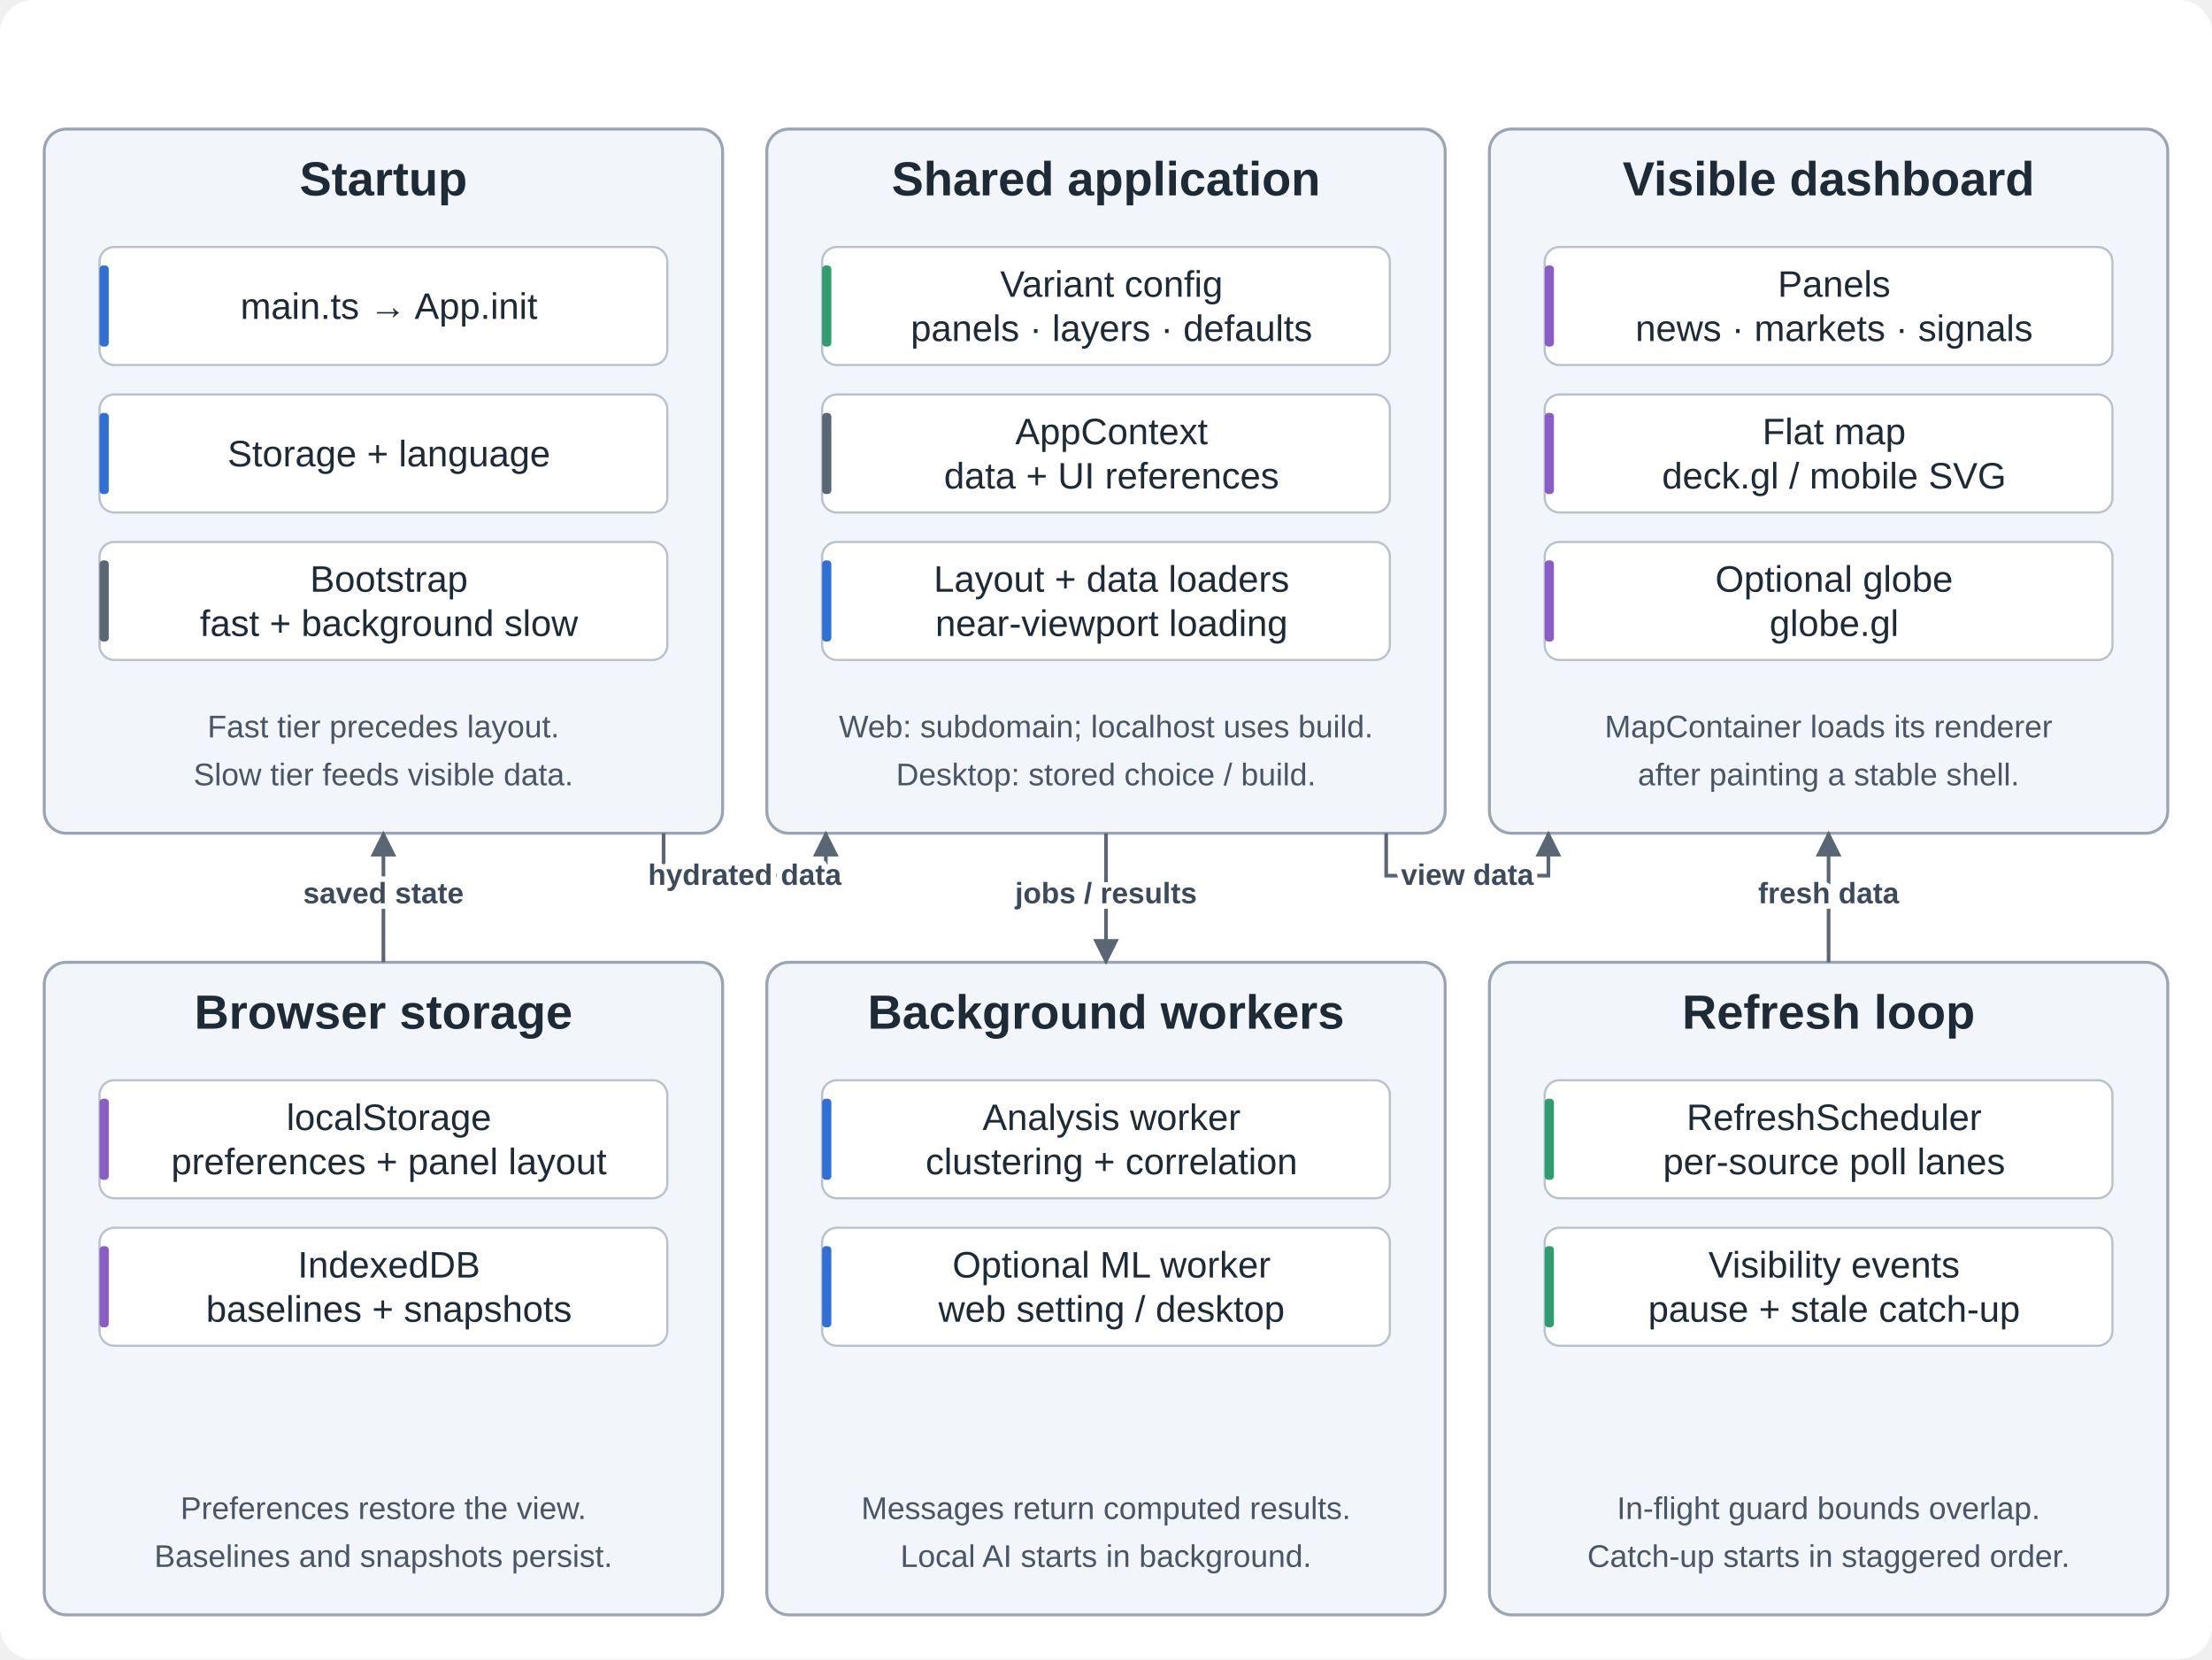
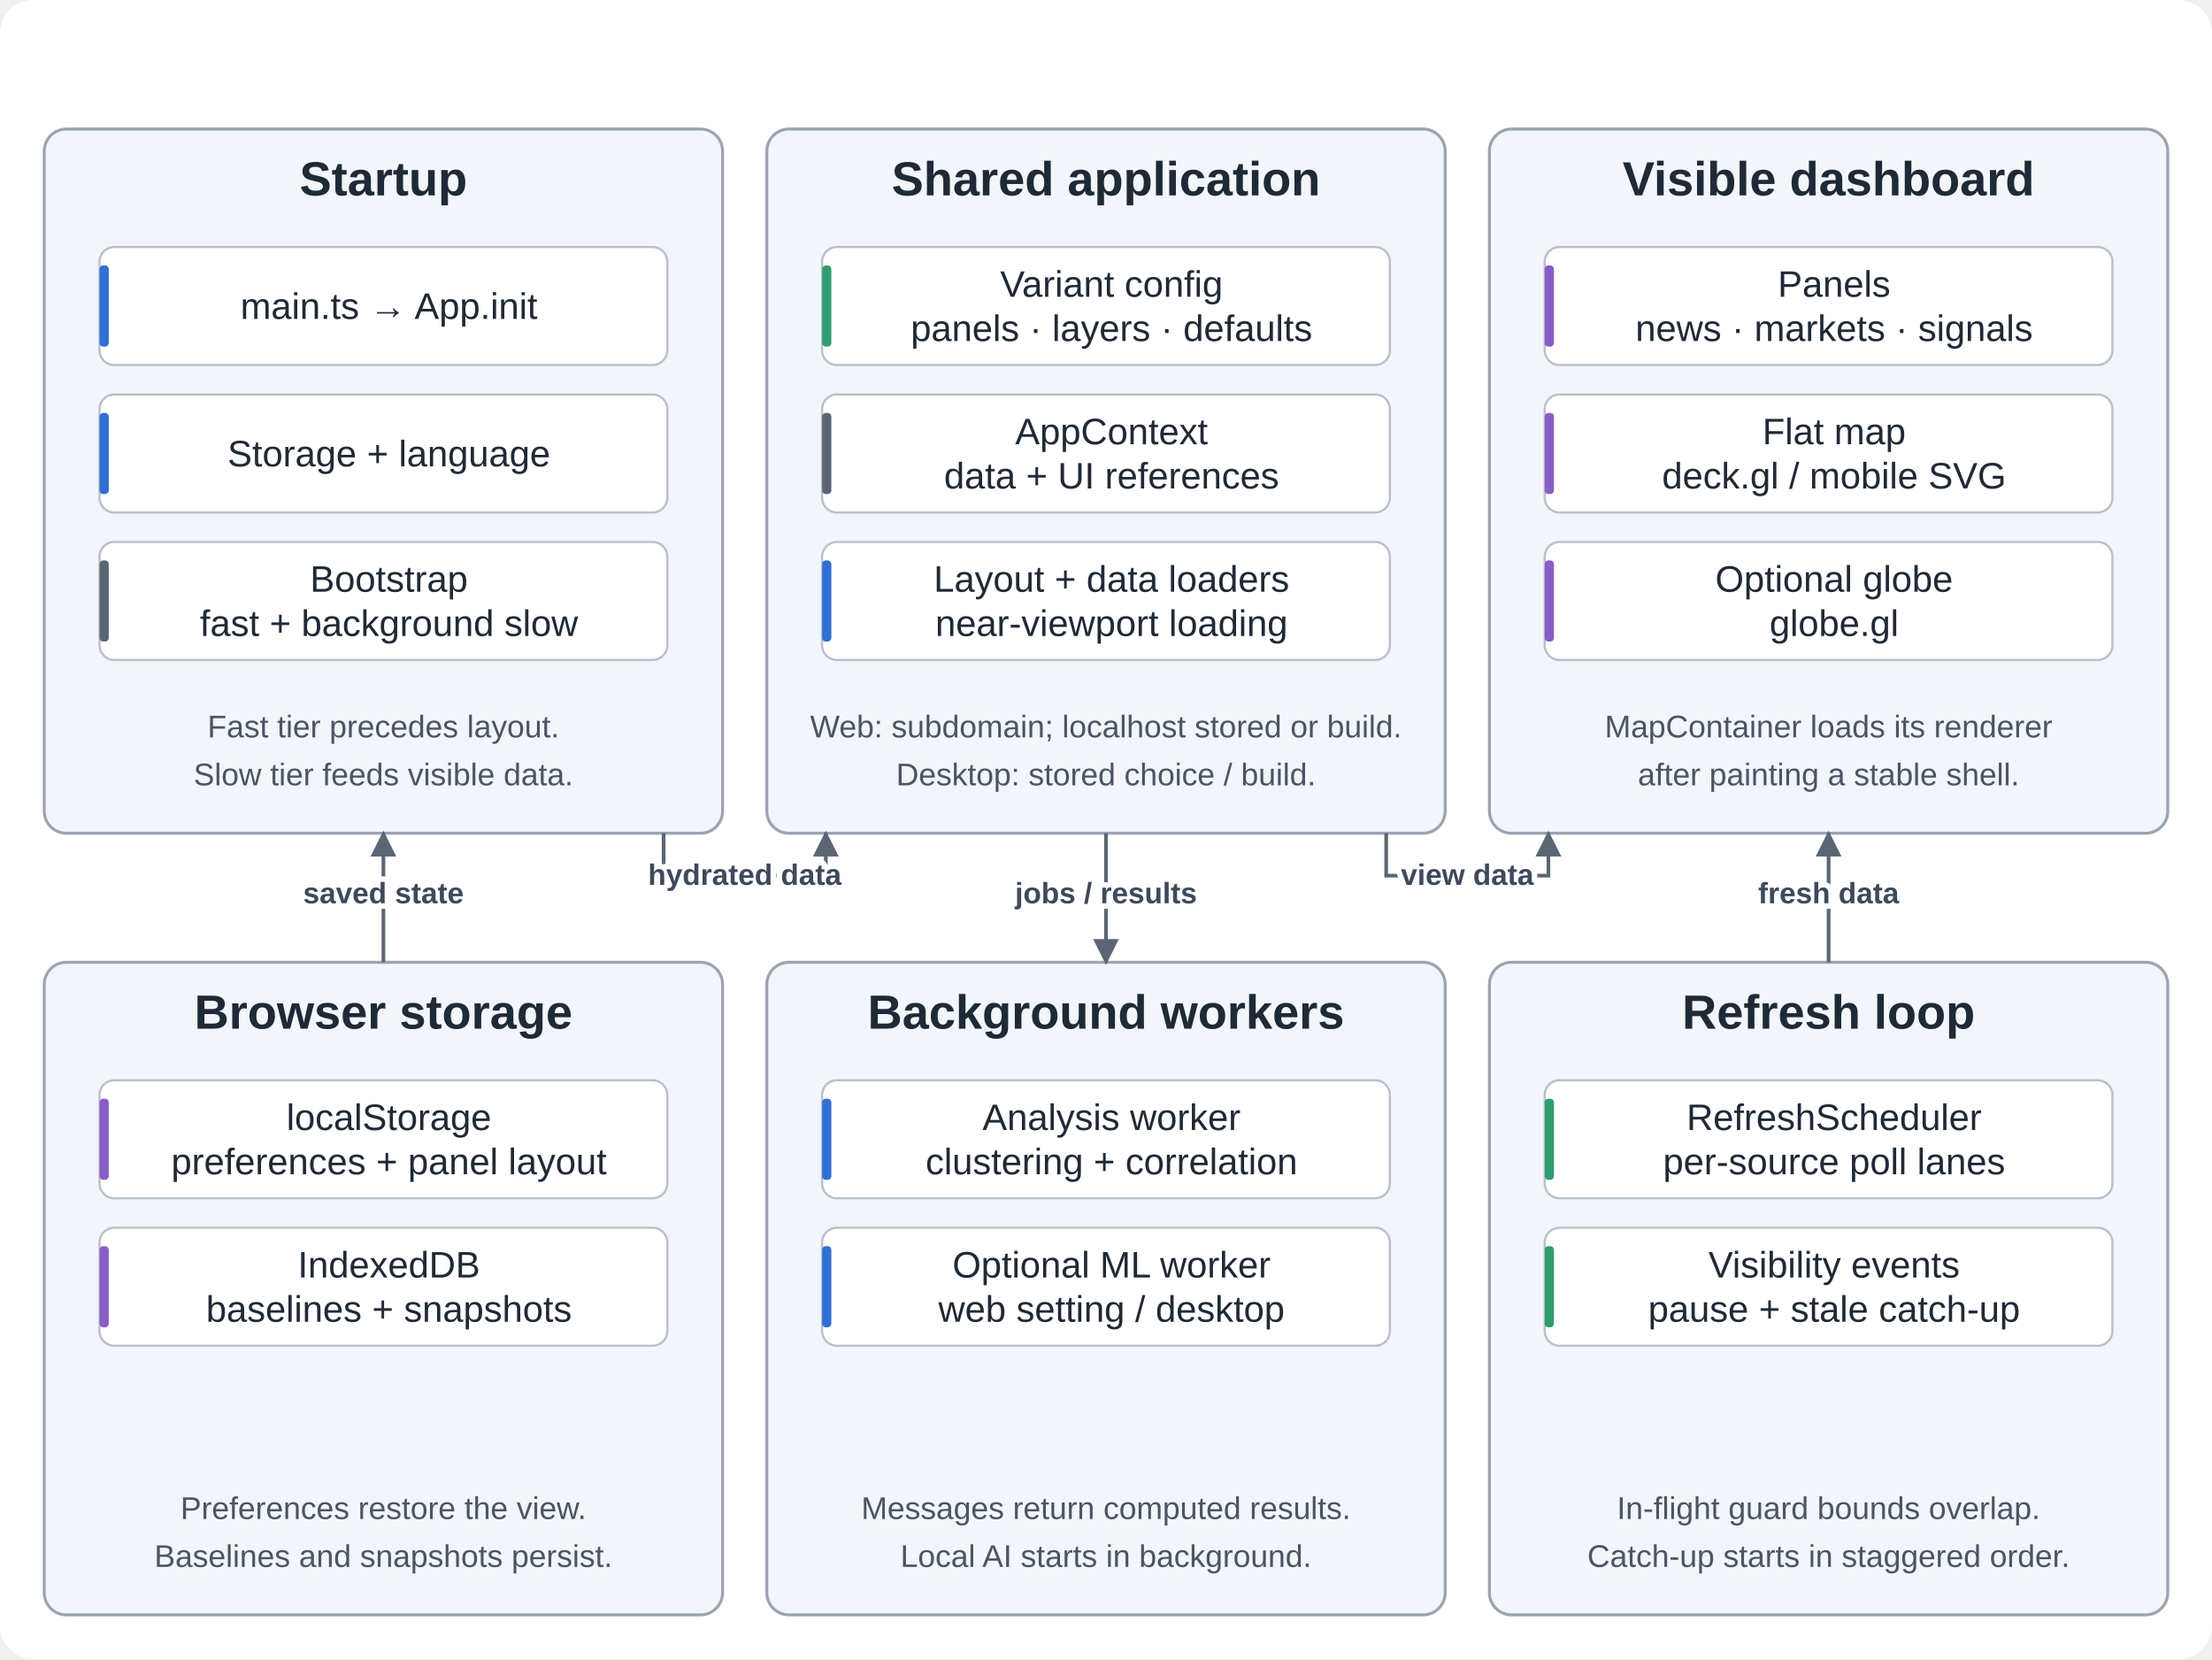
<svg xmlns="http://www.w3.org/2000/svg" viewBox="0 0 1200 900" width="1200" height="900" role="img" aria-labelledby="t d">
  <defs>
    <marker id="arr" viewBox="0 0 10 10" refX="9" refY="5" markerWidth="7" markerHeight="7" orient="auto">
      <path d="M0 0L10 5L0 10z" fill="#5b6675" />
    </marker>
    <marker id="ca" viewBox="0 0 10 10" refX="5" refY="5" markerWidth="6" markerHeight="6" orient="auto">
      <path d="M0 0L10 5L0 10z" fill="#5b6675" />
    </marker>
  </defs>
  <style>
text{font-family:-apple-system,"Helvetica Neue",Arial,"PingFang SC",sans-serif;fill:#1f2a37}
.gt{font-size:26px;font-weight:700}
.st{font-size:20px;font-weight:700}
.ag{font-size:20px}
.q{font-size:18px;fill:#3d4a5c}
.lb{font-size:17px;fill:#4a5565}
.al{font-size:16px;font-weight:600;fill:#3d4a5c;paint-order:stroke;stroke:#ffffff;stroke-width:6px;stroke-linejoin:round}
.grp{fill:#f2f5f9;stroke:#9aa4b2;stroke-width:1.6}
.sub{fill:#e8edf3;stroke:#b8c1cc;stroke-width:1.2}
.agent{fill:#ffffff;stroke:#b8c1cc;stroke-width:1.2}
.human{fill:#d6e6fb;stroke:#9cbbe6;stroke-width:1.2}
.front{fill:#dcf0e0;stroke:#9ccfa8;stroke-width:1.2}
.flow{stroke:#5b6675;stroke-width:2;fill:none;marker-end:url(#arr)}
.back{stroke-dasharray:7 5}
.cyc{stroke:#5b6675;stroke-width:2;fill:none;marker-end:url(#ca)}
.num{fill:#1f2a37}
.numt{font-size:16px;font-weight:700;fill:#ffffff}
</style>
  <rect width="1200" height="900" rx="18" fill="#ffffff" />
  <rect x="24" y="70" width="368" height="382" rx="12" class="grp" />
  <text x="208.0" y="106" class="gt" text-anchor="middle">Startup</text>
  <rect x="416" y="70" width="368" height="382" rx="12" class="grp" />
  <text x="600.0" y="106" class="gt" text-anchor="middle">Shared application</text>
  <rect x="808" y="70" width="368" height="382" rx="12" class="grp" />
  <text x="992.0" y="106" class="gt" text-anchor="middle">Visible dashboard</text>
  <rect x="54" y="134" width="308" height="64" rx="8" class="agent" />
  <rect x="54" y="144" width="5" height="44" rx="2" fill="#2f6fd6" />
  <text x="211.0" y="173.0" class="ag" text-anchor="middle">main.ts → App.init</text>
  <rect x="54" y="214" width="308" height="64" rx="8" class="agent" />
  <rect x="54" y="224" width="5" height="44" rx="2" fill="#2f6fd6" />
  <text x="211.0" y="253.0" class="ag" text-anchor="middle">Storage + language</text>
  <rect x="54" y="294" width="308" height="64" rx="8" class="agent" />
  <rect x="54" y="304" width="5" height="44" rx="2" fill="#5b6675" />
  <text x="211.0" y="321.0" class="ag" text-anchor="middle">Bootstrap</text>
  <text x="211.0" y="345.0" class="ag" text-anchor="middle">fast + background slow</text>
  <text x="208.0" y="400" class="lb" text-anchor="middle">Fast tier precedes layout.</text>
  <text x="208.0" y="426" class="lb" text-anchor="middle">Slow tier feeds visible data.</text>
  <rect x="446" y="134" width="308" height="64" rx="8" class="agent" />
  <rect x="446" y="144" width="5" height="44" rx="2" fill="#2f9e6e" />
  <text x="603.0" y="161.0" class="ag" text-anchor="middle">Variant config</text>
  <text x="603.0" y="185.0" class="ag" text-anchor="middle">panels · layers · defaults</text>
  <rect x="446" y="214" width="308" height="64" rx="8" class="agent" />
  <rect x="446" y="224" width="5" height="44" rx="2" fill="#5b6675" />
  <text x="603.0" y="241.0" class="ag" text-anchor="middle">AppContext</text>
  <text x="603.0" y="265.0" class="ag" text-anchor="middle">data + UI references</text>
  <rect x="446" y="294" width="308" height="64" rx="8" class="agent" />
  <rect x="446" y="304" width="5" height="44" rx="2" fill="#2f6fd6" />
  <text x="603.0" y="321.0" class="ag" text-anchor="middle">Layout + data loaders</text>
  <text x="603.0" y="345.0" class="ag" text-anchor="middle">near-viewport loading</text>
-   <text x="600.0" y="400" class="lb" text-anchor="middle">Web: subdomain; localhost uses build.</text>
+   <text x="600.0" y="400" class="lb" text-anchor="middle">Web: subdomain; localhost stored or build.</text>
  <text x="600.0" y="426" class="lb" text-anchor="middle">Desktop: stored choice / build.</text>
  <rect x="838" y="134" width="308" height="64" rx="8" class="agent" />
  <rect x="838" y="144" width="5" height="44" rx="2" fill="#8a5cc7" />
  <text x="995.0" y="161.0" class="ag" text-anchor="middle">Panels</text>
  <text x="995.0" y="185.0" class="ag" text-anchor="middle">news · markets · signals</text>
  <rect x="838" y="214" width="308" height="64" rx="8" class="agent" />
  <rect x="838" y="224" width="5" height="44" rx="2" fill="#8a5cc7" />
  <text x="995.0" y="241.0" class="ag" text-anchor="middle">Flat map</text>
  <text x="995.0" y="265.0" class="ag" text-anchor="middle">deck.gl / mobile SVG</text>
  <rect x="838" y="294" width="308" height="64" rx="8" class="agent" />
  <rect x="838" y="304" width="5" height="44" rx="2" fill="#8a5cc7" />
  <text x="995.0" y="321.0" class="ag" text-anchor="middle">Optional globe</text>
  <text x="995.0" y="345.0" class="ag" text-anchor="middle">globe.gl</text>
  <text x="992.0" y="400" class="lb" text-anchor="middle">MapContainer loads its renderer</text>
  <text x="992.0" y="426" class="lb" text-anchor="middle">after painting a stable shell.</text>
  <path d="M360 452V475H448V452" class="flow" />
  <text x="404" y="480" class="al" text-anchor="middle">hydrated data</text>
  <path d="M752 452V475H840V452" class="flow" />
  <text x="796" y="480" class="al" text-anchor="middle">view data</text>
  <rect x="24" y="522" width="368" height="354" rx="12" class="grp" />
  <text x="208.0" y="558" class="gt" text-anchor="middle">Browser storage</text>
  <rect x="416" y="522" width="368" height="354" rx="12" class="grp" />
  <text x="600.0" y="558" class="gt" text-anchor="middle">Background workers</text>
  <rect x="808" y="522" width="368" height="354" rx="12" class="grp" />
  <text x="992.0" y="558" class="gt" text-anchor="middle">Refresh loop</text>
  <rect x="54" y="586" width="308" height="64" rx="8" class="agent" />
  <rect x="54" y="596" width="5" height="44" rx="2" fill="#8a5cc7" />
  <text x="211.0" y="613.0" class="ag" text-anchor="middle">localStorage</text>
  <text x="211.0" y="637.0" class="ag" text-anchor="middle">preferences + panel layout</text>
  <rect x="54" y="666" width="308" height="64" rx="8" class="agent" />
  <rect x="54" y="676" width="5" height="44" rx="2" fill="#8a5cc7" />
  <text x="211.0" y="693.0" class="ag" text-anchor="middle">IndexedDB</text>
  <text x="211.0" y="717.0" class="ag" text-anchor="middle">baselines + snapshots</text>
  <text x="208.0" y="824" class="lb" text-anchor="middle">Preferences restore the view.</text>
  <text x="208.0" y="850" class="lb" text-anchor="middle">Baselines and snapshots persist.</text>
  <rect x="446" y="586" width="308" height="64" rx="8" class="agent" />
  <rect x="446" y="596" width="5" height="44" rx="2" fill="#2f6fd6" />
  <text x="603.0" y="613.0" class="ag" text-anchor="middle">Analysis worker</text>
  <text x="603.0" y="637.0" class="ag" text-anchor="middle">clustering + correlation</text>
  <rect x="446" y="666" width="308" height="64" rx="8" class="agent" />
  <rect x="446" y="676" width="5" height="44" rx="2" fill="#2f6fd6" />
  <text x="603.0" y="693.0" class="ag" text-anchor="middle">Optional ML worker</text>
  <text x="603.0" y="717.0" class="ag" text-anchor="middle">web setting / desktop</text>
  <text x="600.0" y="824" class="lb" text-anchor="middle">Messages return computed results.</text>
  <text x="600.0" y="850" class="lb" text-anchor="middle">Local AI starts in background.</text>
  <rect x="838" y="586" width="308" height="64" rx="8" class="agent" />
  <rect x="838" y="596" width="5" height="44" rx="2" fill="#2f9e6e" />
  <text x="995.0" y="613.0" class="ag" text-anchor="middle">RefreshScheduler</text>
  <text x="995.0" y="637.0" class="ag" text-anchor="middle">per-source poll lanes</text>
  <rect x="838" y="666" width="308" height="64" rx="8" class="agent" />
  <rect x="838" y="676" width="5" height="44" rx="2" fill="#2f9e6e" />
  <text x="995.0" y="693.0" class="ag" text-anchor="middle">Visibility events</text>
  <text x="995.0" y="717.0" class="ag" text-anchor="middle">pause + stale catch-up</text>
  <text x="992.0" y="824" class="lb" text-anchor="middle">In-flight guard bounds overlap.</text>
  <text x="992.0" y="850" class="lb" text-anchor="middle">Catch-up starts in staggered order.</text>
  <path d="M208 522V452" class="flow" />
  <text x="208" y="490" class="al" text-anchor="middle">saved state</text>
  <path d="M600 452V522" class="flow" />
  <text x="600" y="490" class="al" text-anchor="middle">jobs / results</text>
  <path d="M992 522V452" class="flow" />
  <text x="992" y="490" class="al" text-anchor="middle">fresh data</text>
</svg>
